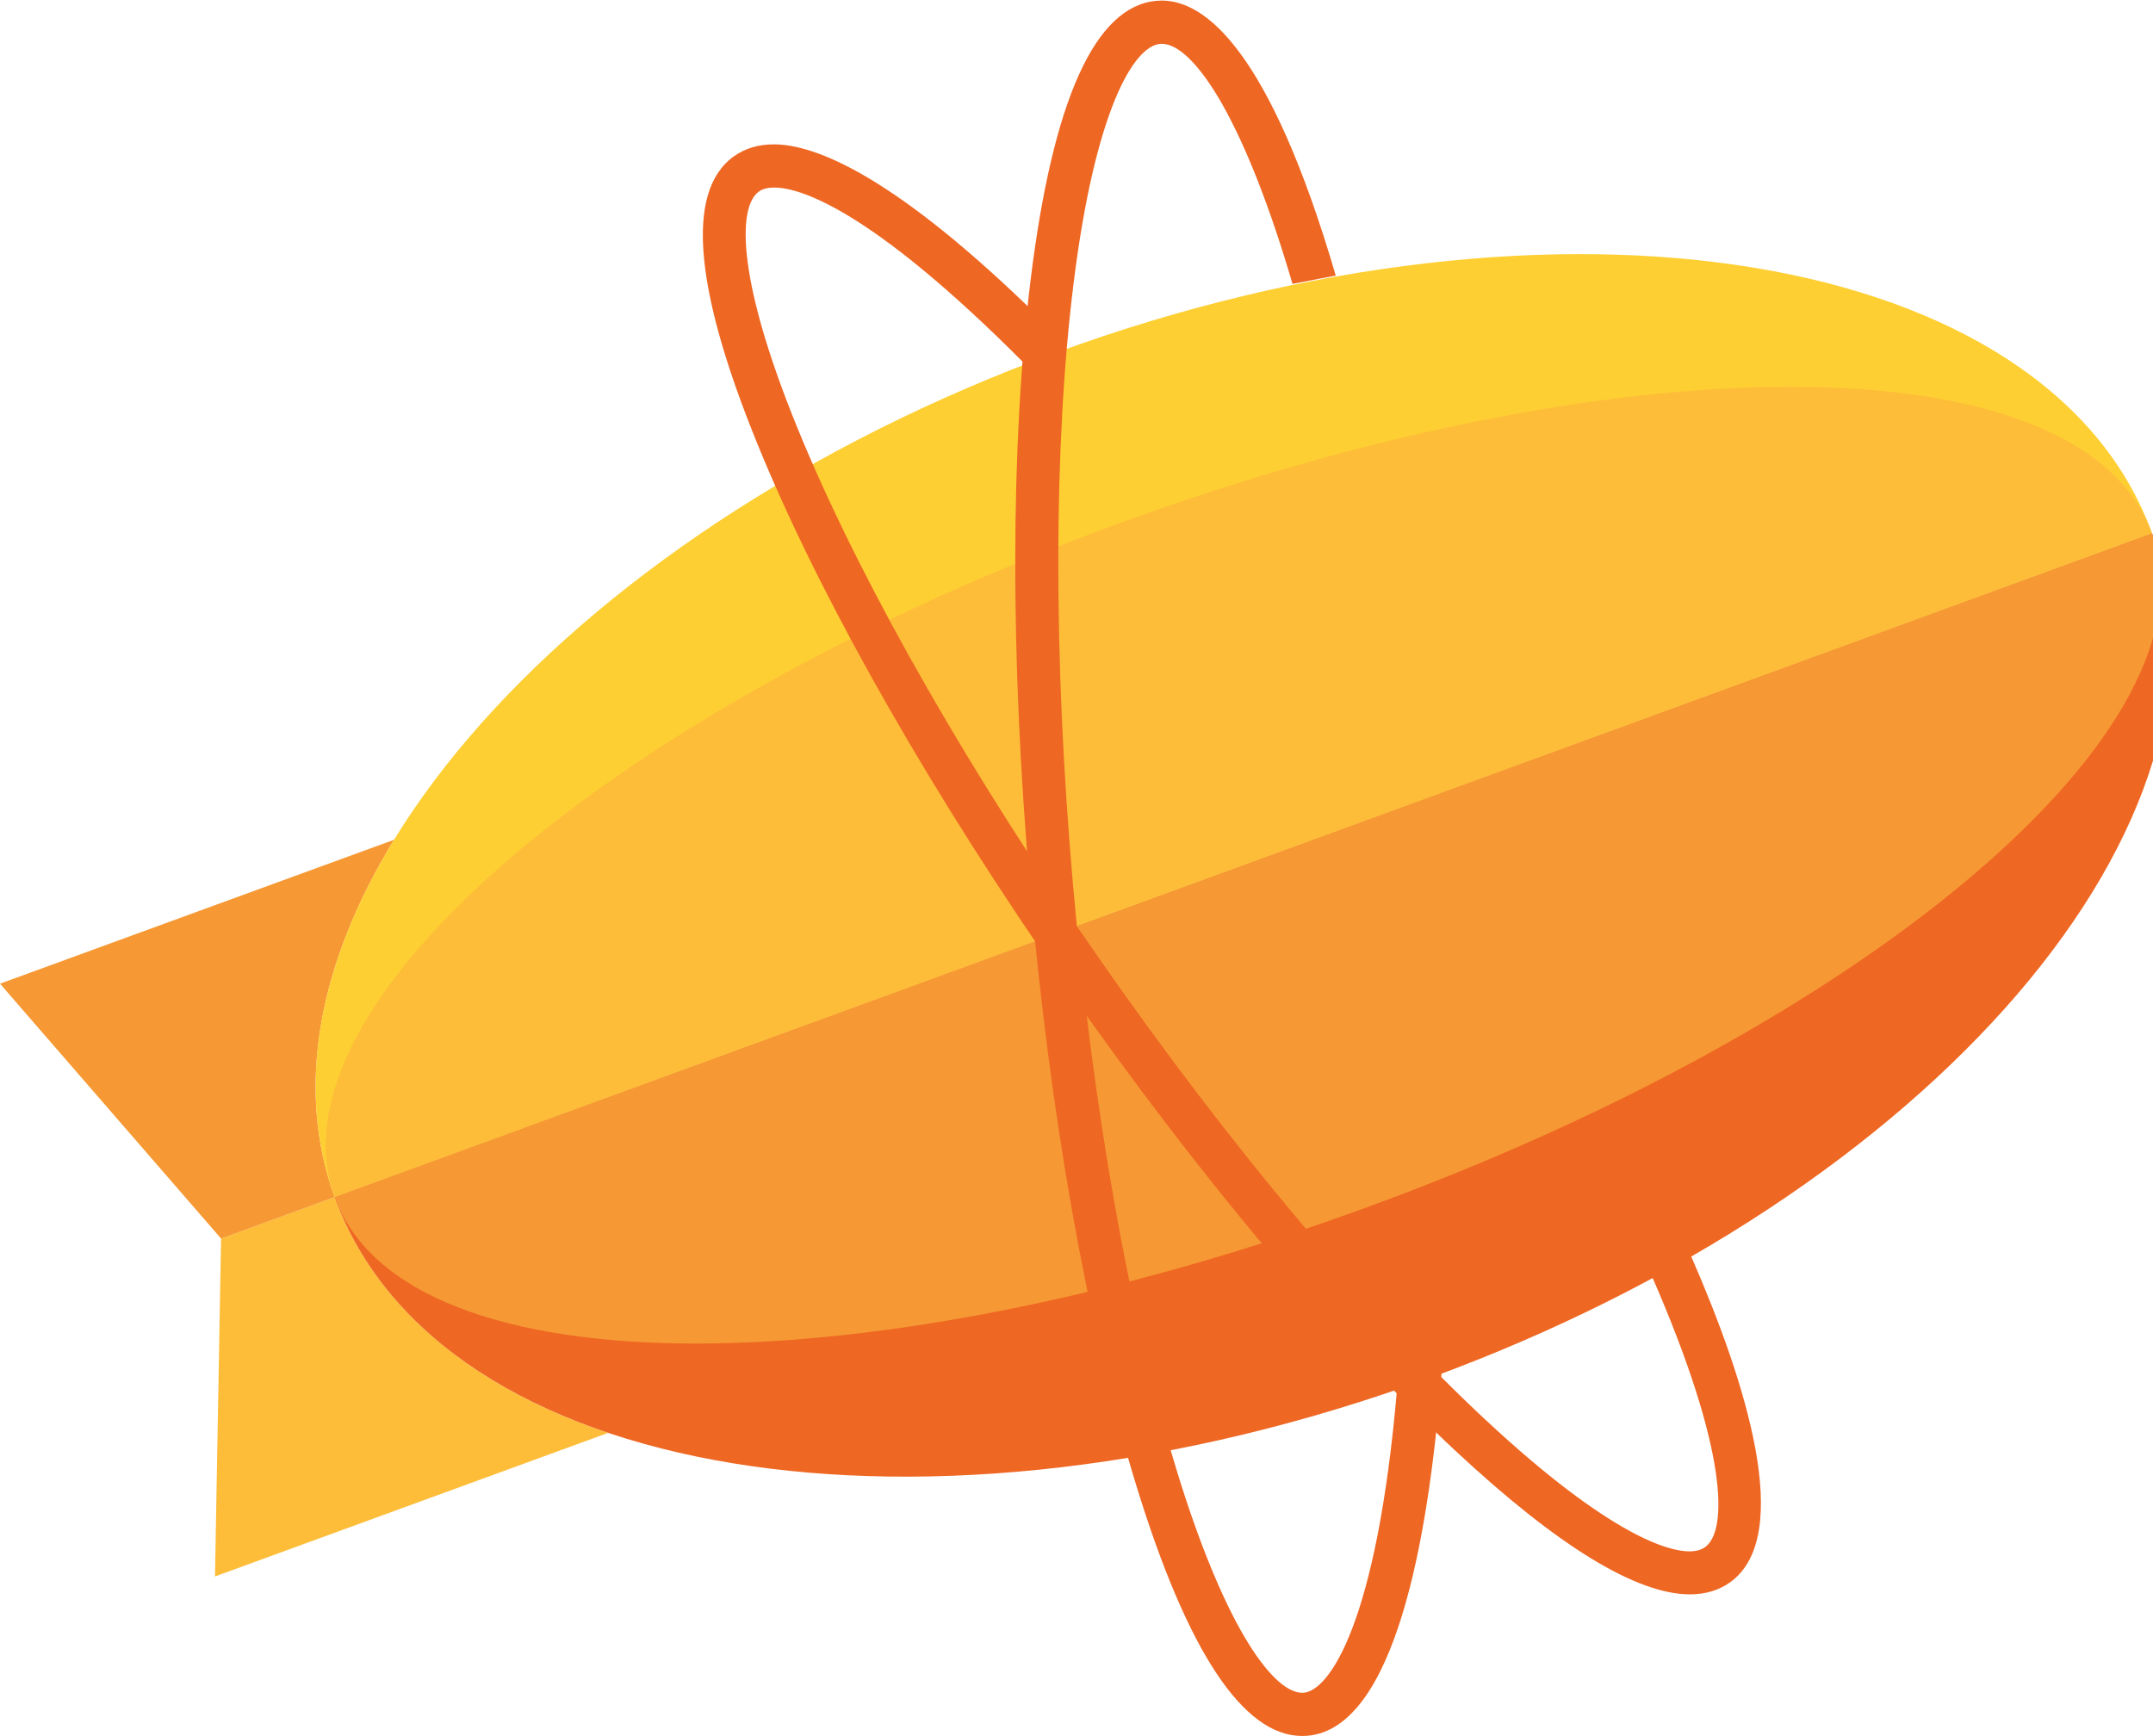
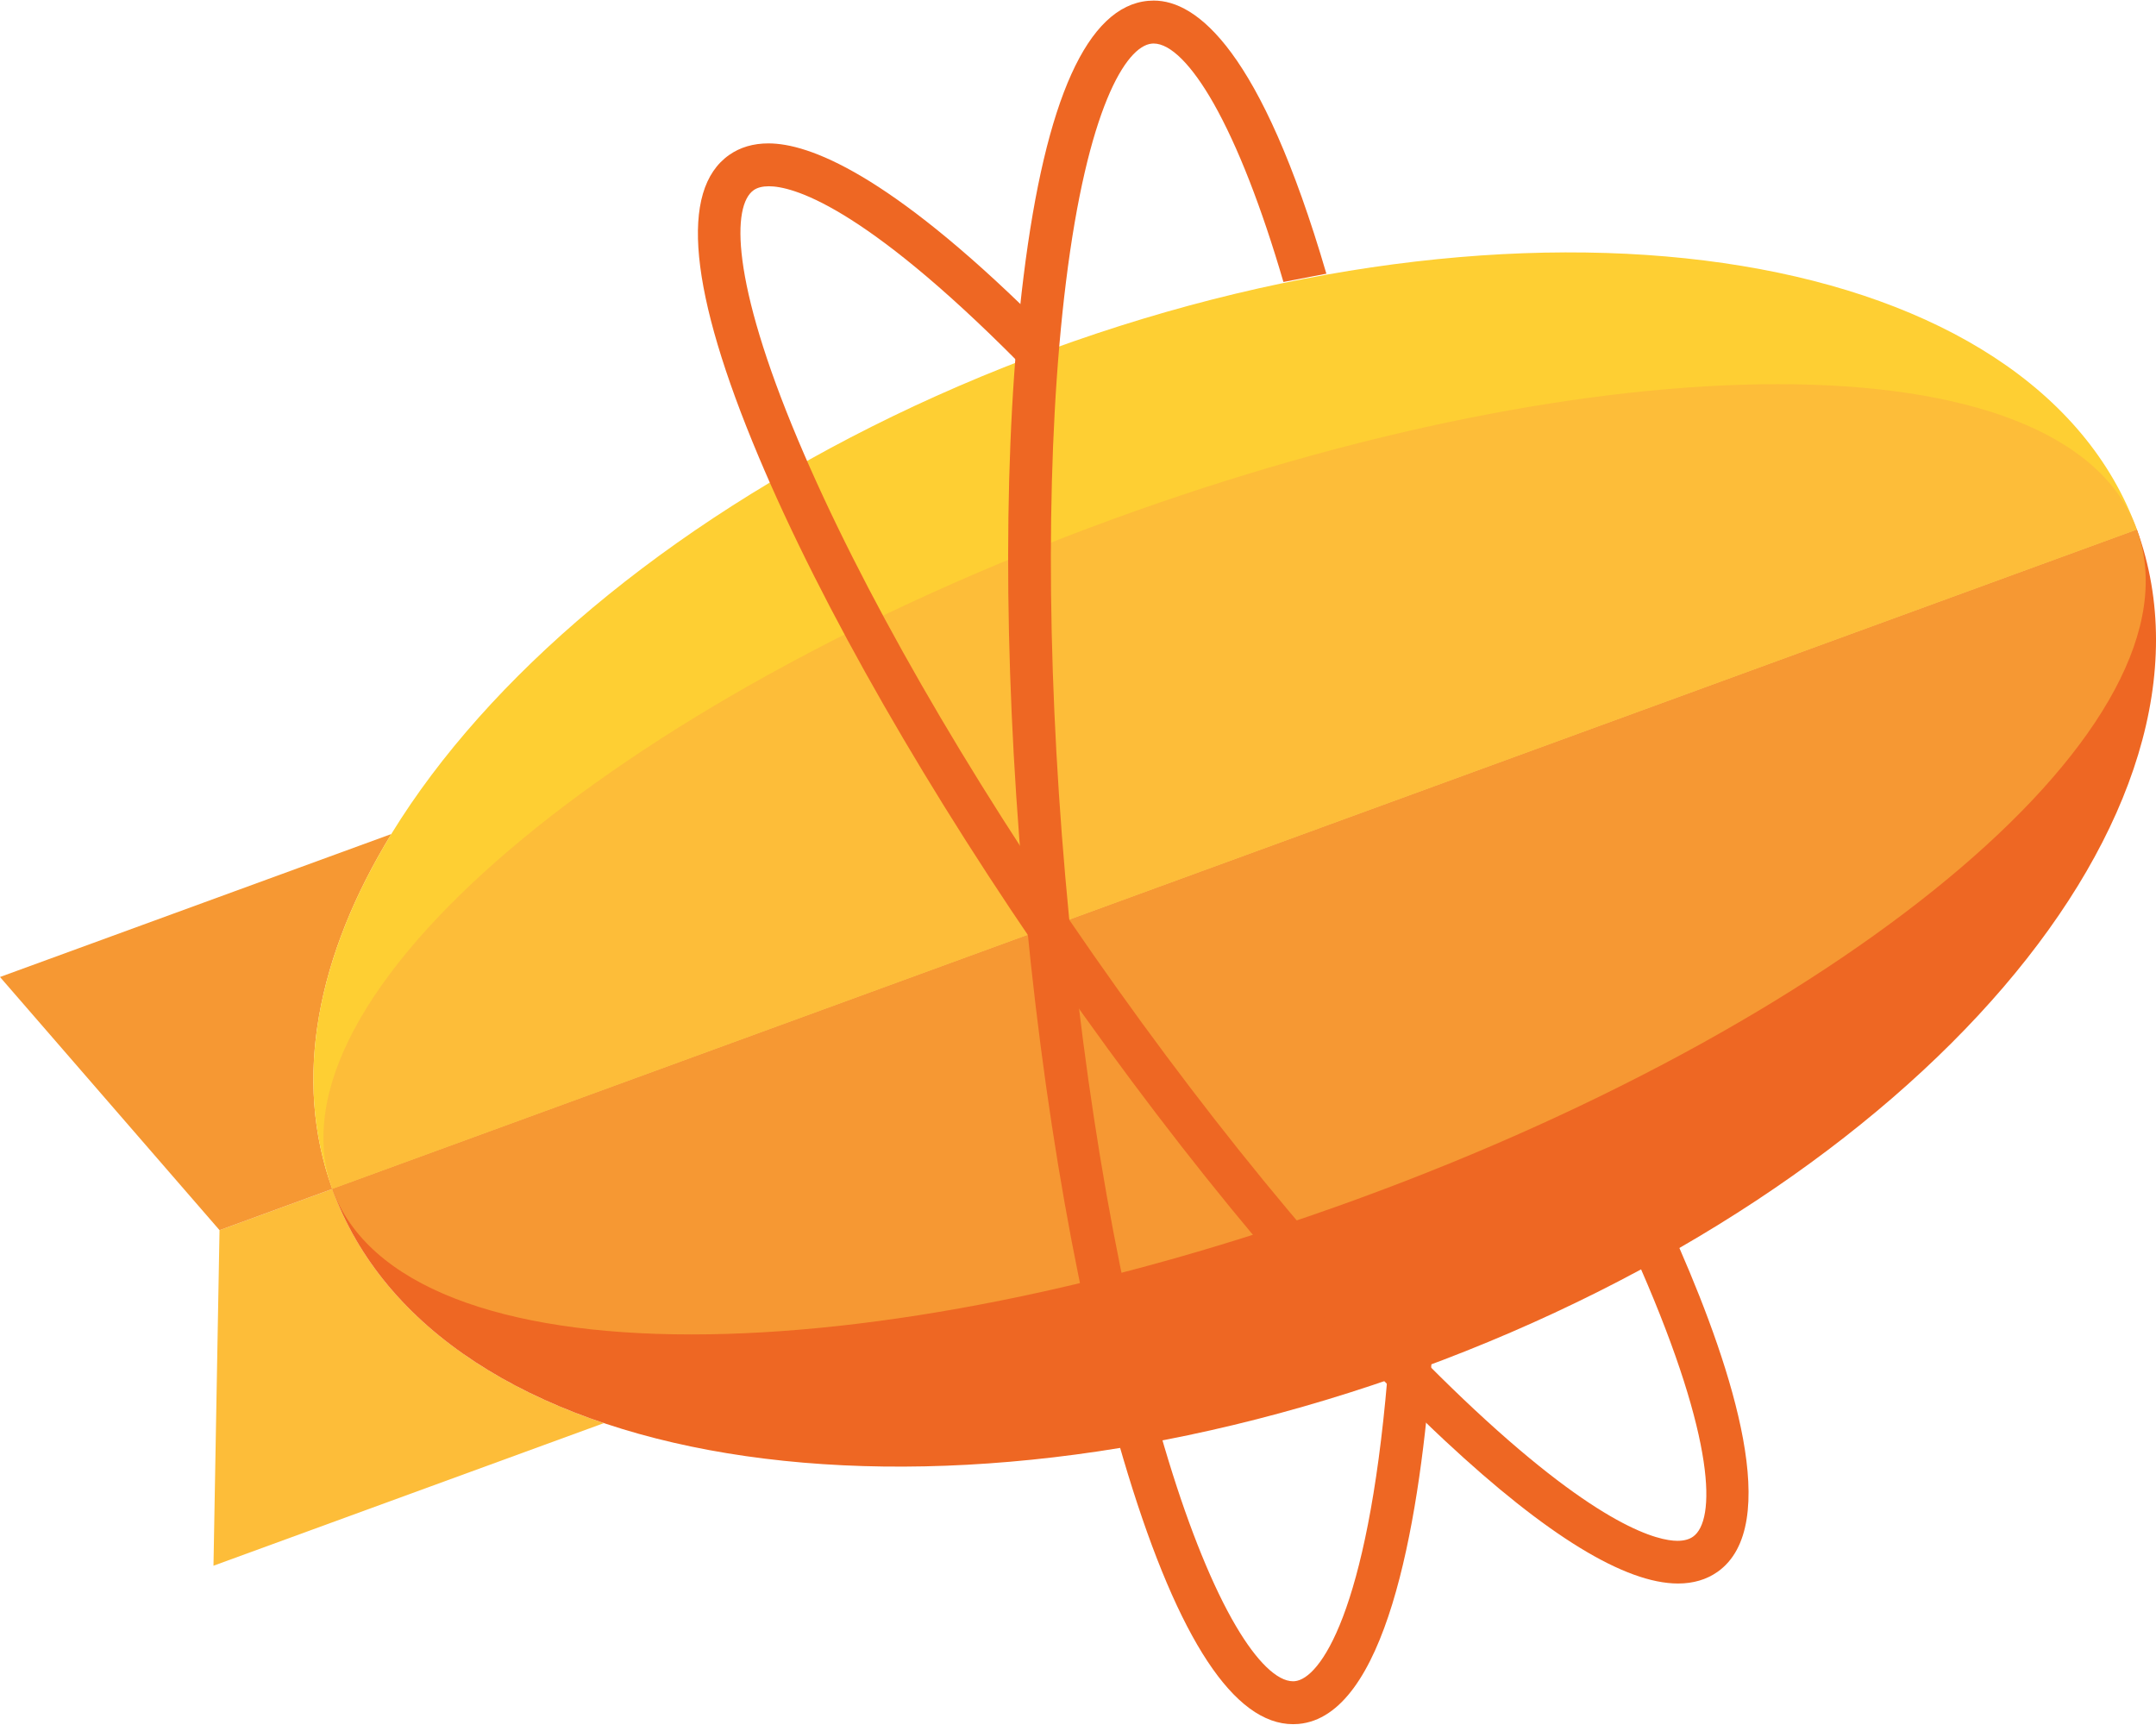
- <svg xmlns="http://www.w3.org/2000/svg">
+ <svg xmlns="http://www.w3.org/2000/svg" viewBox="0 0 60 48">
  <g fill="none" fill-rule="evenodd">
    <path fill="#fdbd39" d="m9.248 33.084-3.139 1.147-.168 9.337L16.806 39.6c-3.727-1.252-6.448-3.454-7.558-6.515" />
    <path fill="#f69833" d="M10.89 23.208 0 27.186l6.11 7.045 3.138-1.147c-1.107-3.052-.424-6.501 1.643-9.876" />
    <path fill="#fecf33" d="M29.218 9.734c-13.869 5.066-22.81 15.52-19.97 23.35l50.221-18.346c-2.84-7.83-16.383-10.07-30.251-5.004" />
    <path fill="#ee6723" d="M39.5 38.088c13.868-5.067 22.825-15.474 19.97-23.35L9.247 33.084c2.856 7.876 16.383 10.07 30.252 5.004" />
    <path fill="#f69833" d="M59.47 14.738 9.247 33.084c.983 2.712 4.734 4.048 9.995 4.048 5.13 0 11.697-1.269 18.543-3.77 13.868-5.066 23.625-13.269 21.683-18.624" />
    <path fill="#fdbd39" d="M49.474 10.69c-5.13 0-11.697 1.269-18.543 3.77C17.063 19.526 7.306 27.728 9.248 33.084l50.221-18.346c-.983-2.712-4.733-4.048-9.995-4.048" />
    <g fill="#ee6723">
      <path d="M46.7 44.063c-1.478 0-3.657-1.335-6.48-3.967-3.337-3.114-7.161-7.675-10.767-12.844-3.605-5.167-6.568-10.334-8.342-14.548-1.932-4.592-2.208-7.415-.819-8.392.305-.214.672-.322 1.092-.322 1.13 0 3.332.841 7.403 4.85l.09.087-.013.125a53.15 53.15 0 0 0-.076.864l-.045.566-.4-.402c-4.387-4.42-6.318-4.897-6.945-4.897-.179 0-.321.036-.423.108-.603.423-.642 2.497 1.232 6.948 1.743 4.139 4.662 9.227 8.22 14.328 3.56 5.102 7.325 9.596 10.604 12.654 3.535 3.298 5.128 3.654 5.65 3.654.18 0 .325-.038.434-.115.635-.446.636-2.668-1.454-7.46l-.096-.219.21-.115c.21-.115.414-.228.604-.336l.252-.143.116.265c1.481 3.395 2.866 7.71 1.05 8.987-.306.215-.675.324-1.097.324z" />
      <path d="m39.836 37.945-.02.26c-.351 4.339-1.275 9.554-3.682 9.766a1.794 1.794 0 0 1-.148.006c-1.636 0-3.183-2.343-4.598-6.963-1.34-4.372-2.38-10.24-2.927-16.527-.548-6.284-.54-12.246.023-16.785.613-4.947 1.781-7.53 3.471-7.679.05-.004.102-.007.153-.007 1.186 0 2.974 1.344 4.804 7.6l-1.195.23c-.611-2.09-1.277-3.79-1.938-4.96-.612-1.08-1.206-1.675-1.674-1.675-.016 0-.031 0-.047.002-.732.064-1.799 1.841-2.393 6.636-.553 4.458-.56 10.33-.02 16.534.542 6.205 1.564 11.987 2.88 16.28.589 1.922 1.235 3.507 1.869 4.582.584.992 1.149 1.538 1.591 1.538.015 0 .03 0 .046-.002.7-.061 2.021-1.91 2.577-8.415z" />
    </g>
  </g>
</svg>
